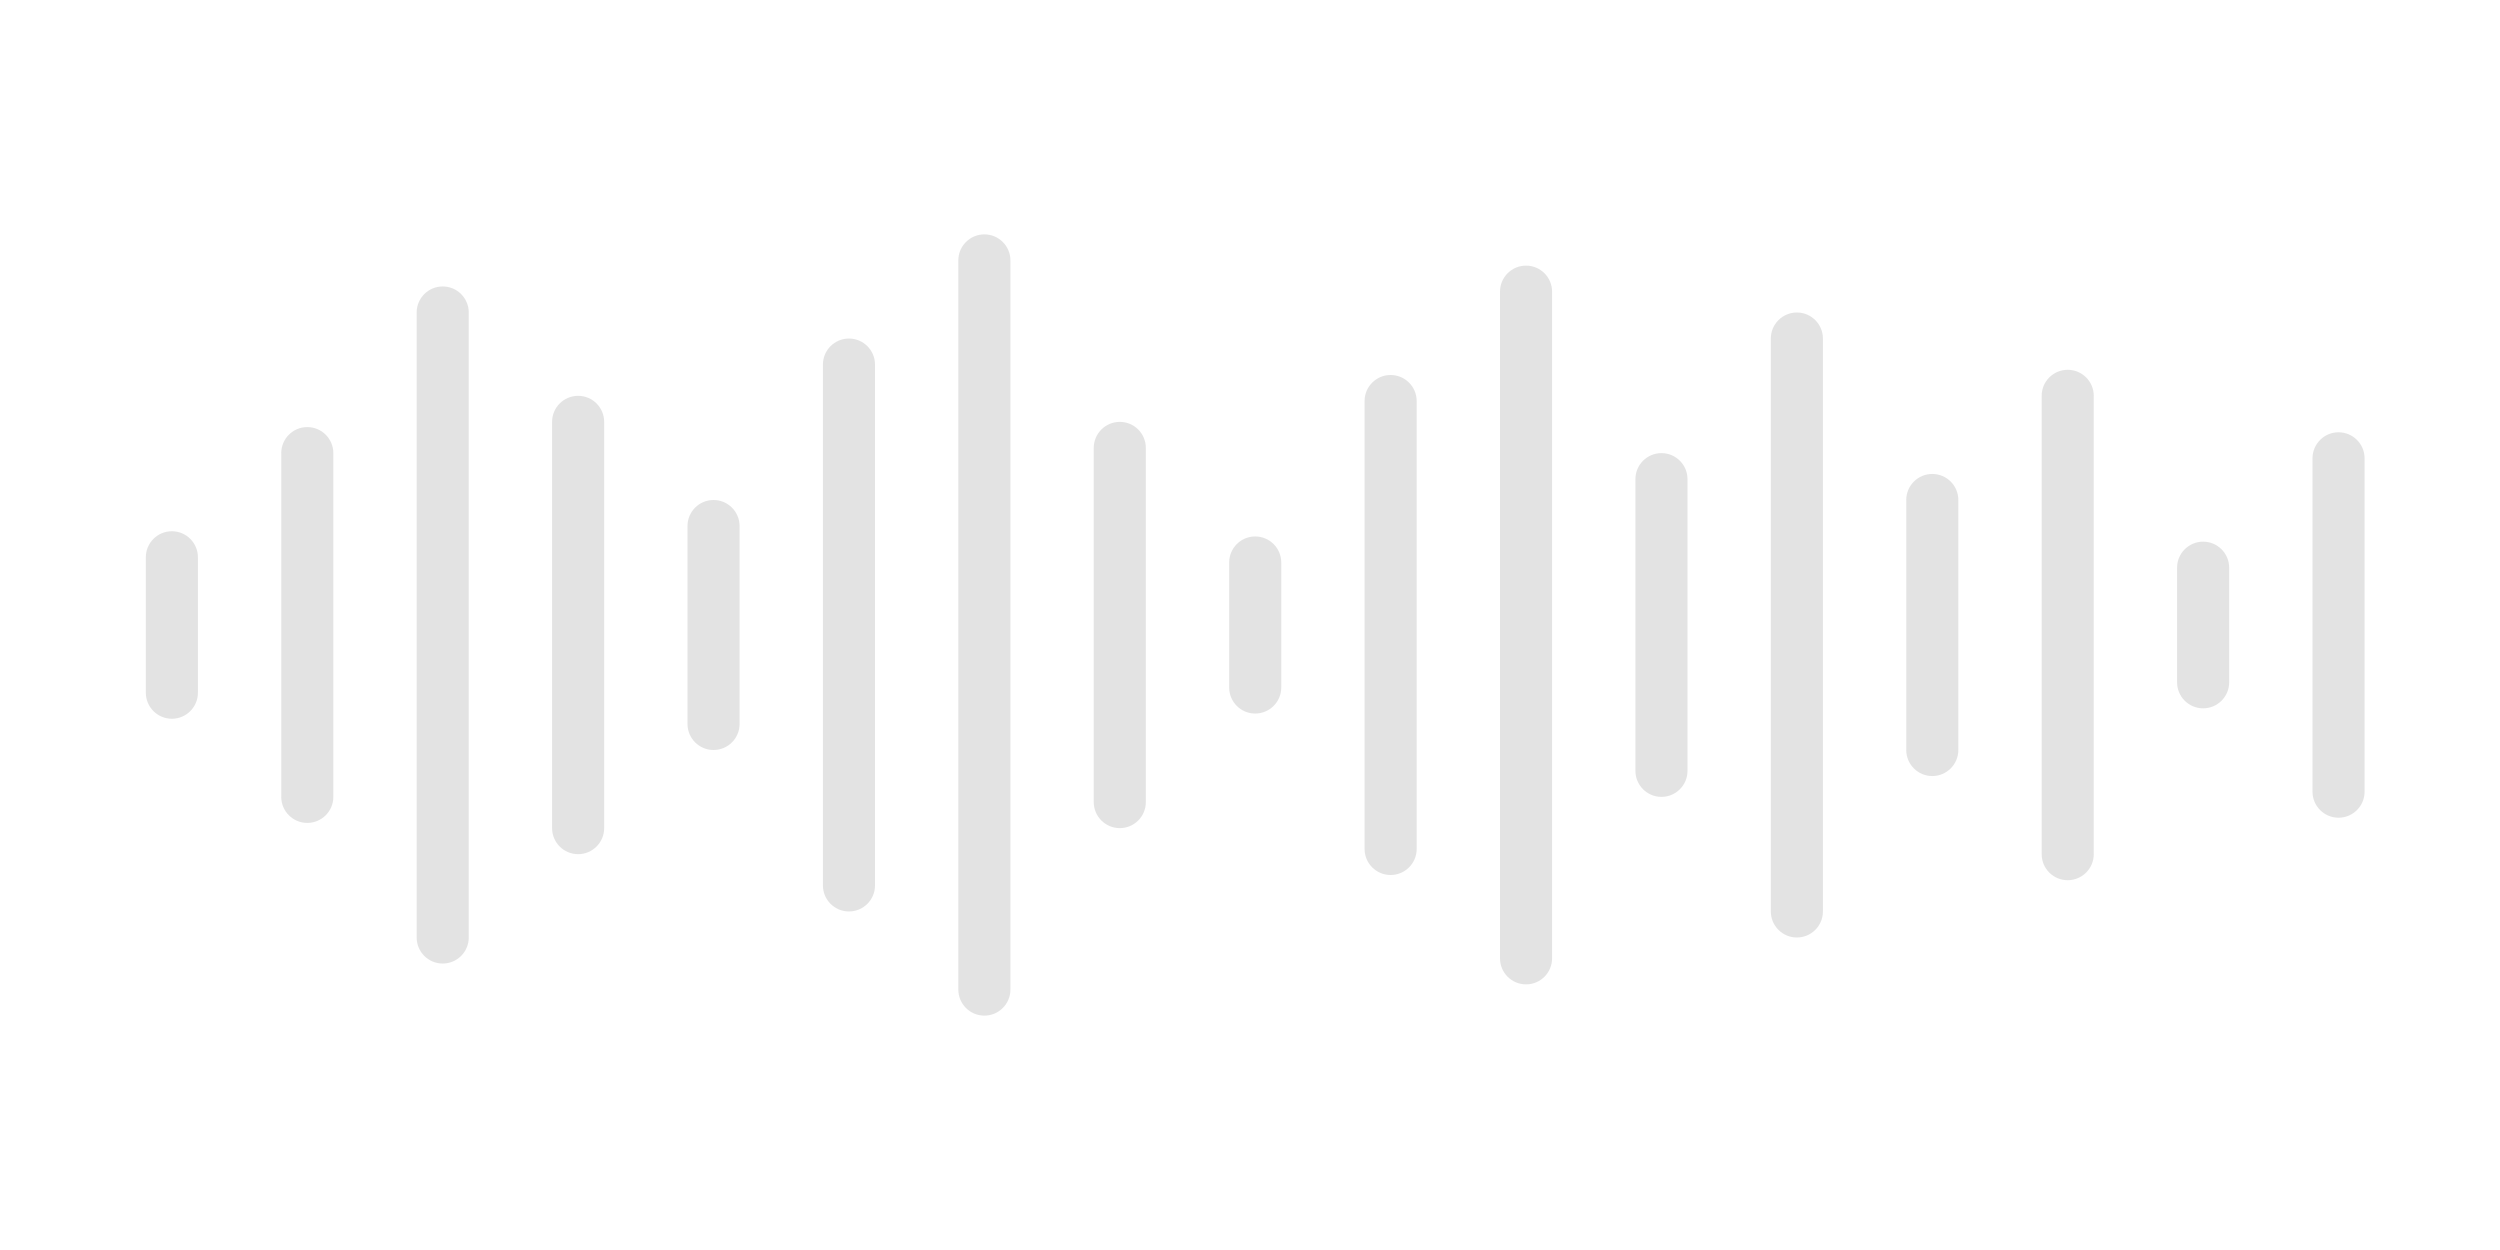
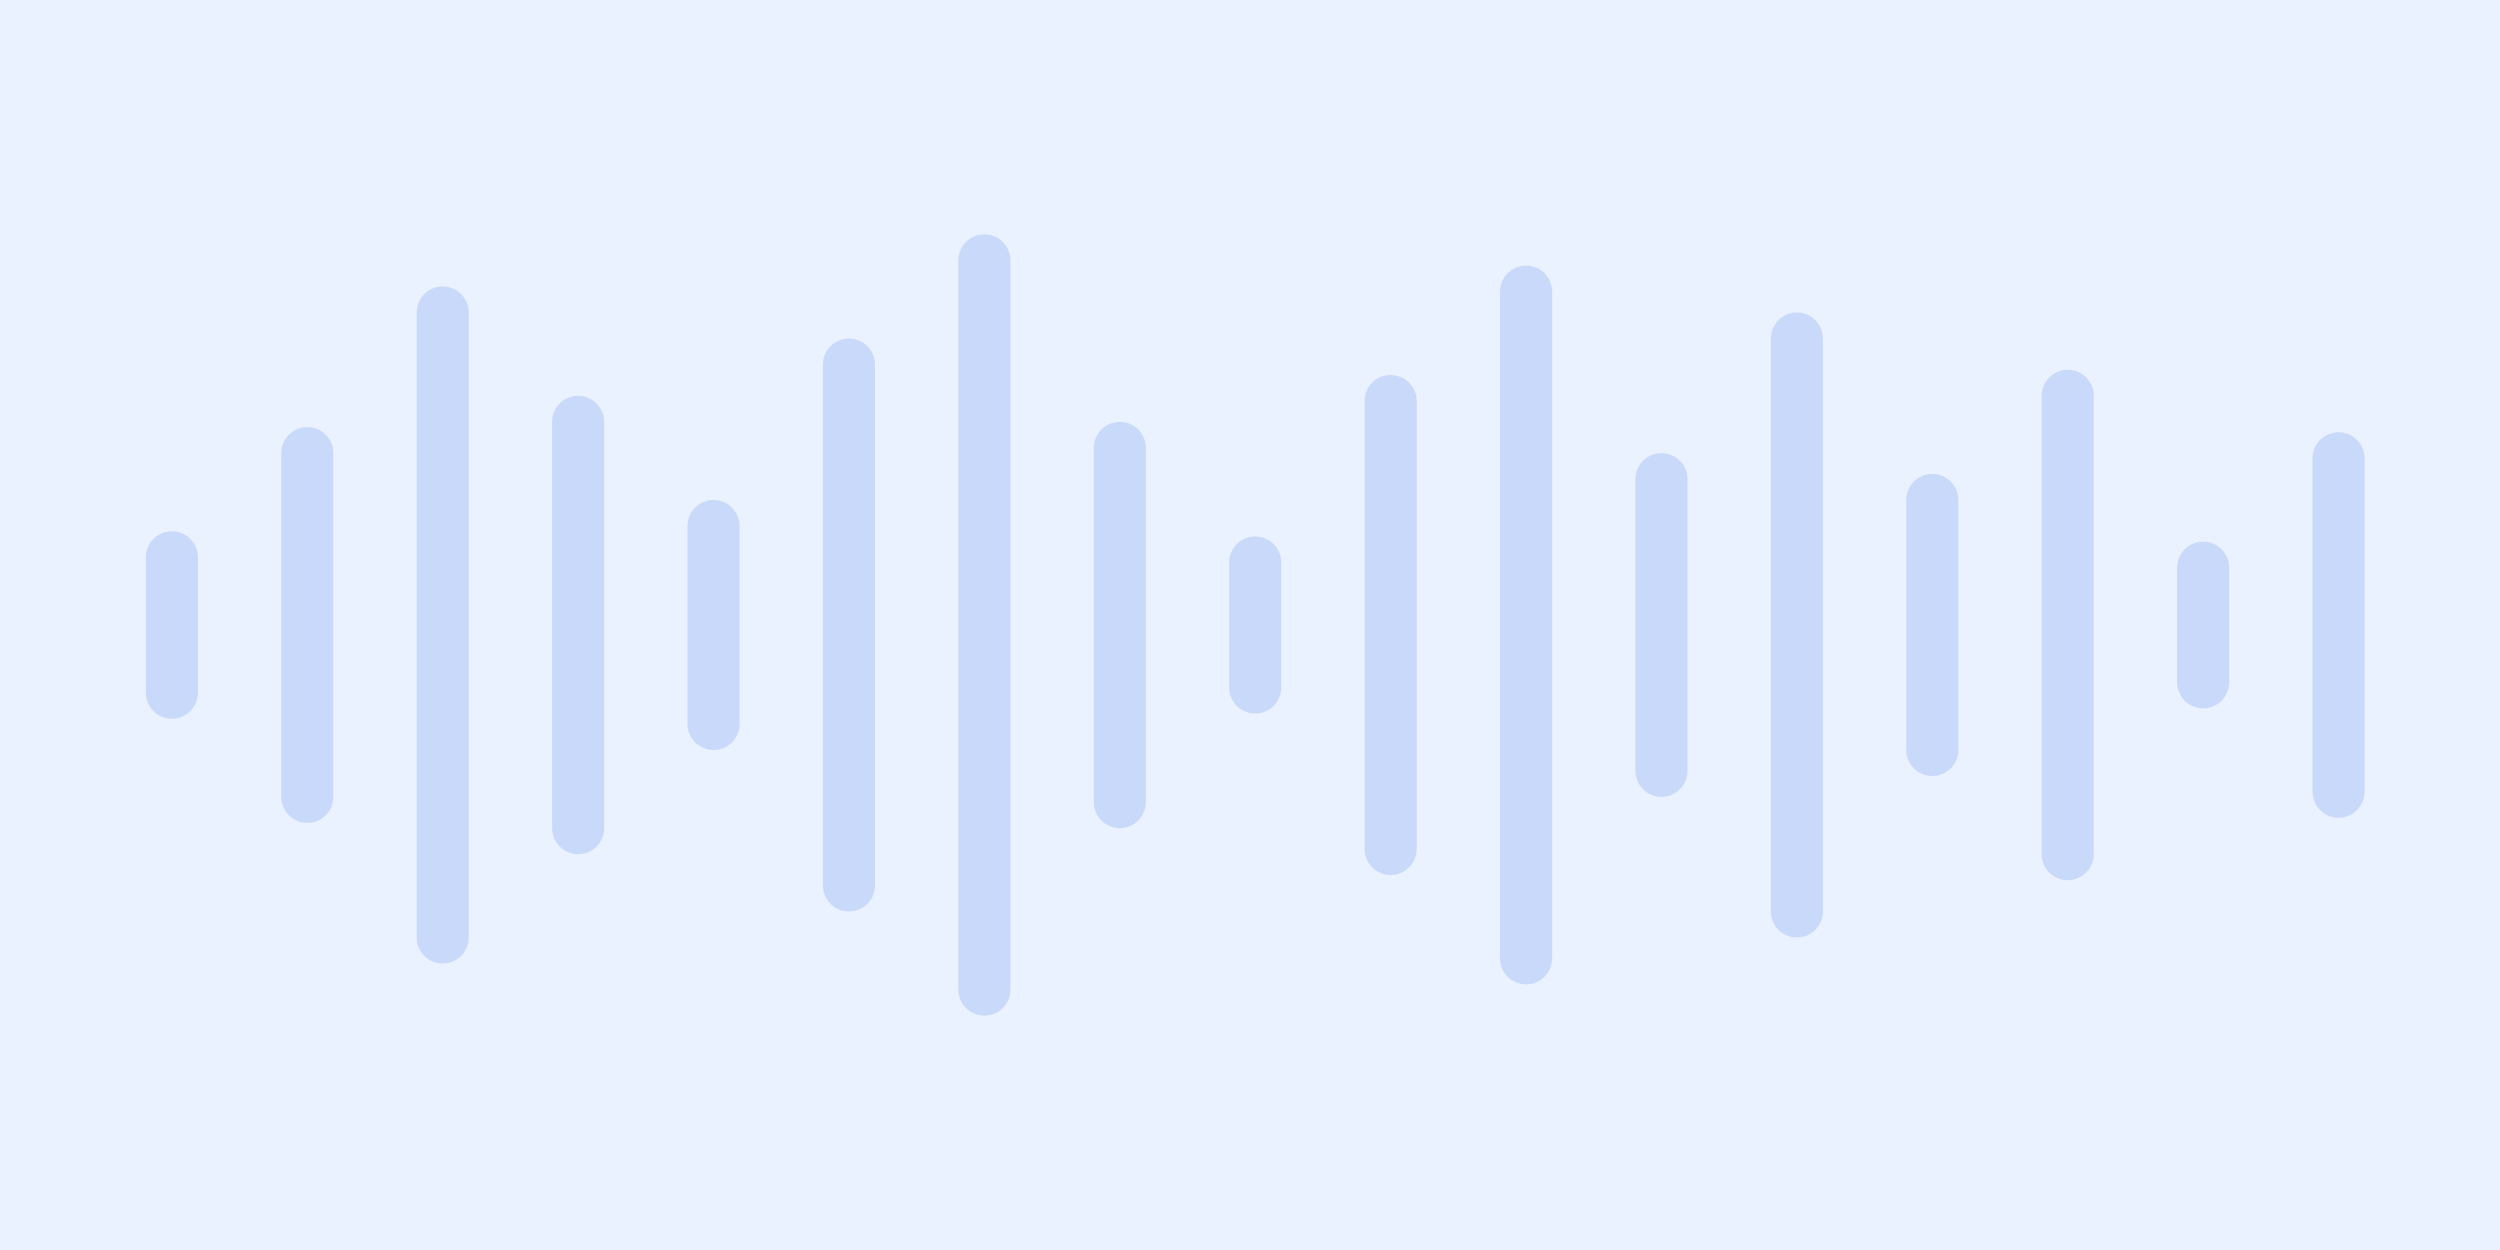
<svg xmlns="http://www.w3.org/2000/svg" viewBox="0 0 480 240" role="img" aria-labelledby="title desc">
-   <rect width="480" height="240" fill="#FFFFFF" />
-   <g fill="#111111" opacity=".12">
+   <rect width="480" height="240" fill="#EAF1FF" />
+   <g fill="#185ADB" opacity=".16">
    <rect x="28" y="102" width="10" height="36" rx="5" />
    <rect x="54" y="82" width="10" height="76" rx="5" />
    <rect x="80" y="55" width="10" height="130" rx="5" />
    <rect x="106" y="76" width="10" height="88" rx="5" />
    <rect x="132" y="96" width="10" height="48" rx="5" />
    <rect x="158" y="65" width="10" height="110" rx="5" />
    <rect x="184" y="45" width="10" height="150" rx="5" />
    <rect x="210" y="81" width="10" height="78" rx="5" />
    <rect x="236" y="103" width="10" height="34" rx="5" />
    <rect x="262" y="72" width="10" height="96" rx="5" />
    <rect x="288" y="51" width="10" height="138" rx="5" />
    <rect x="314" y="87" width="10" height="66" rx="5" />
    <rect x="340" y="60" width="10" height="120" rx="5" />
    <rect x="366" y="91" width="10" height="58" rx="5" />
    <rect x="392" y="71" width="10" height="98" rx="5" />
    <rect x="418" y="104" width="10" height="32" rx="5" />
    <rect x="444" y="83" width="10" height="74" rx="5" />
  </g>
</svg>
